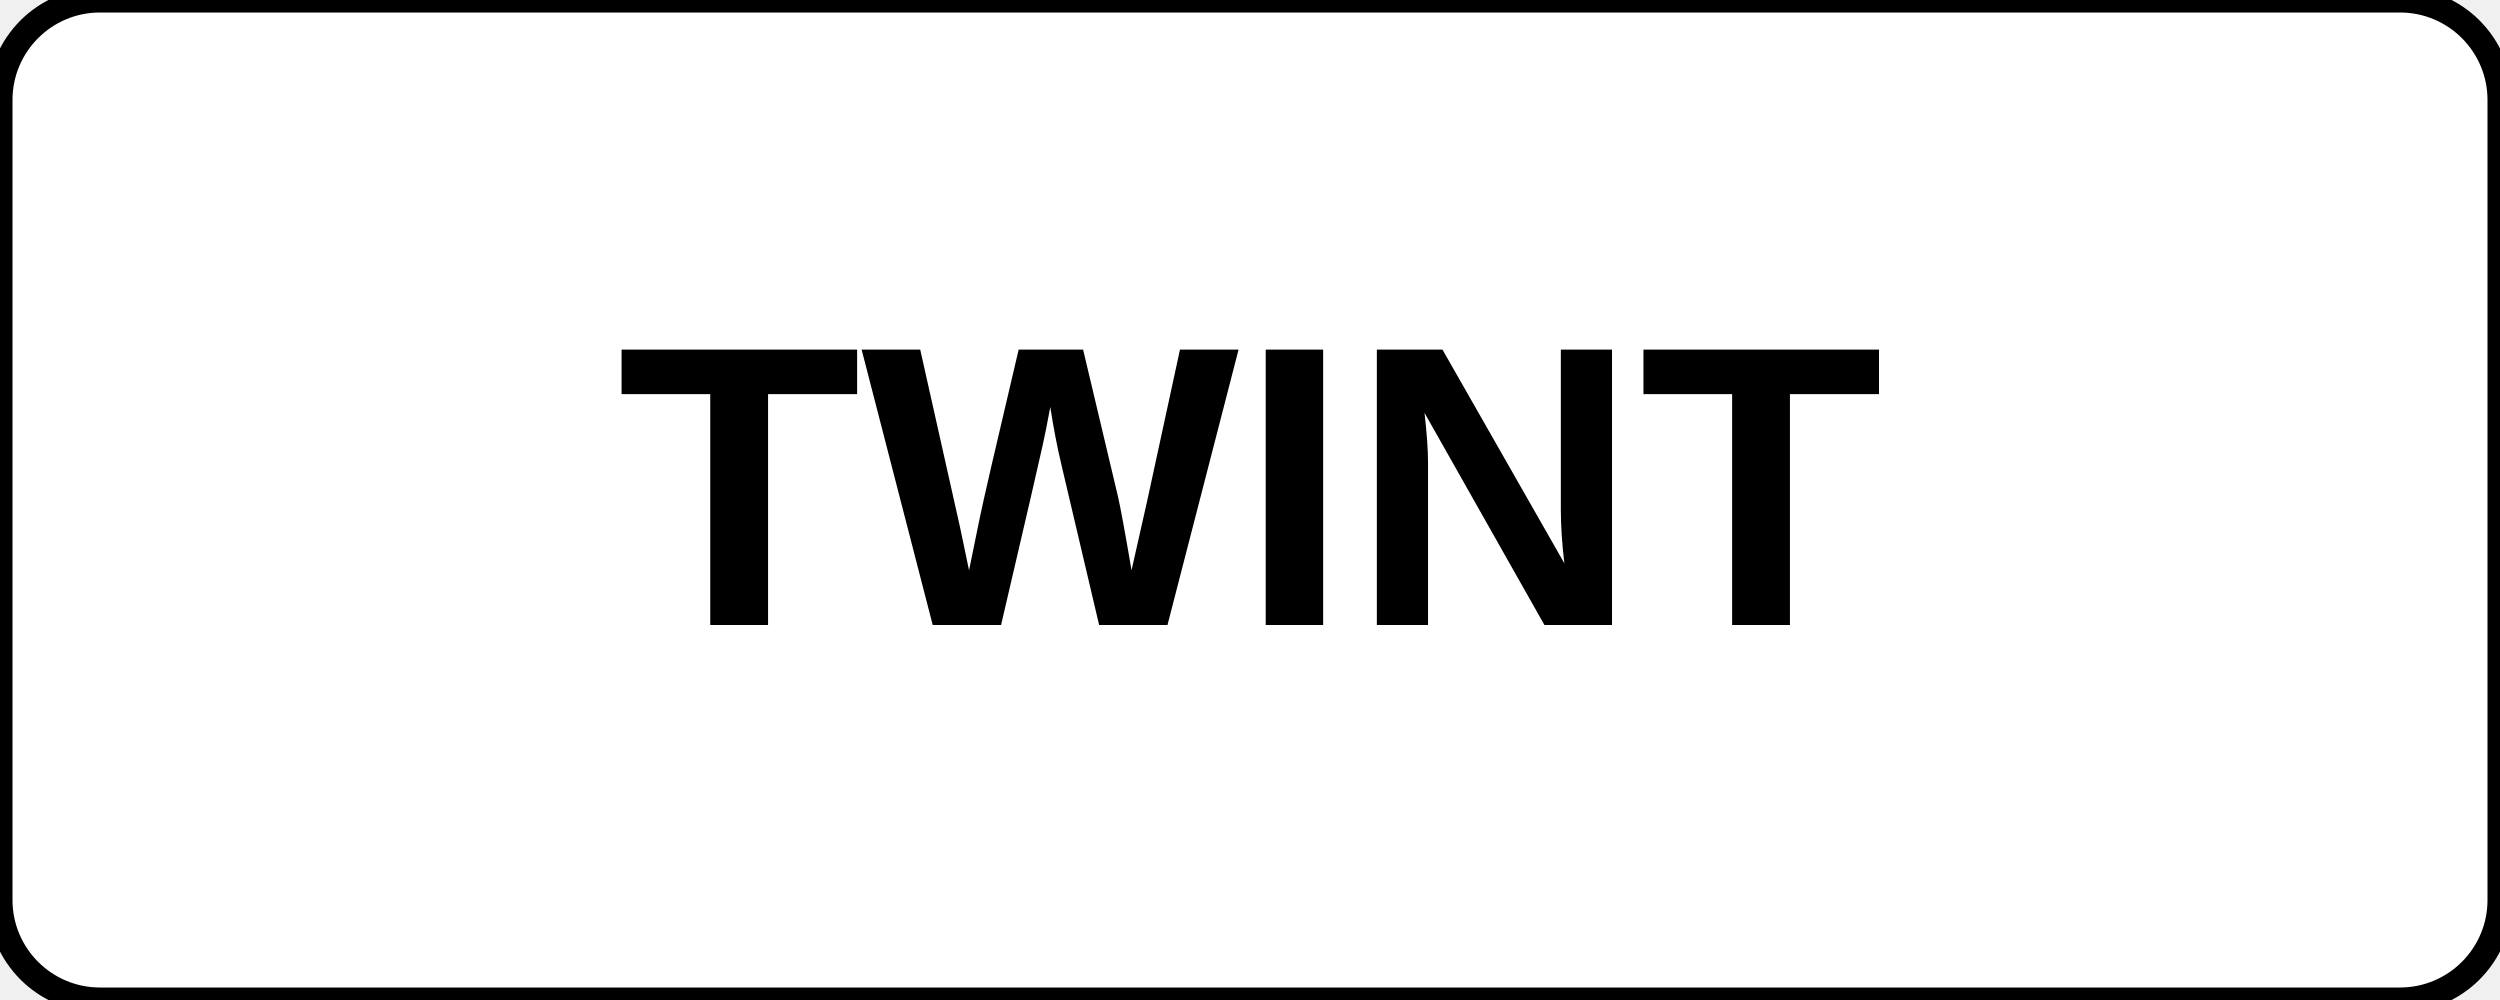
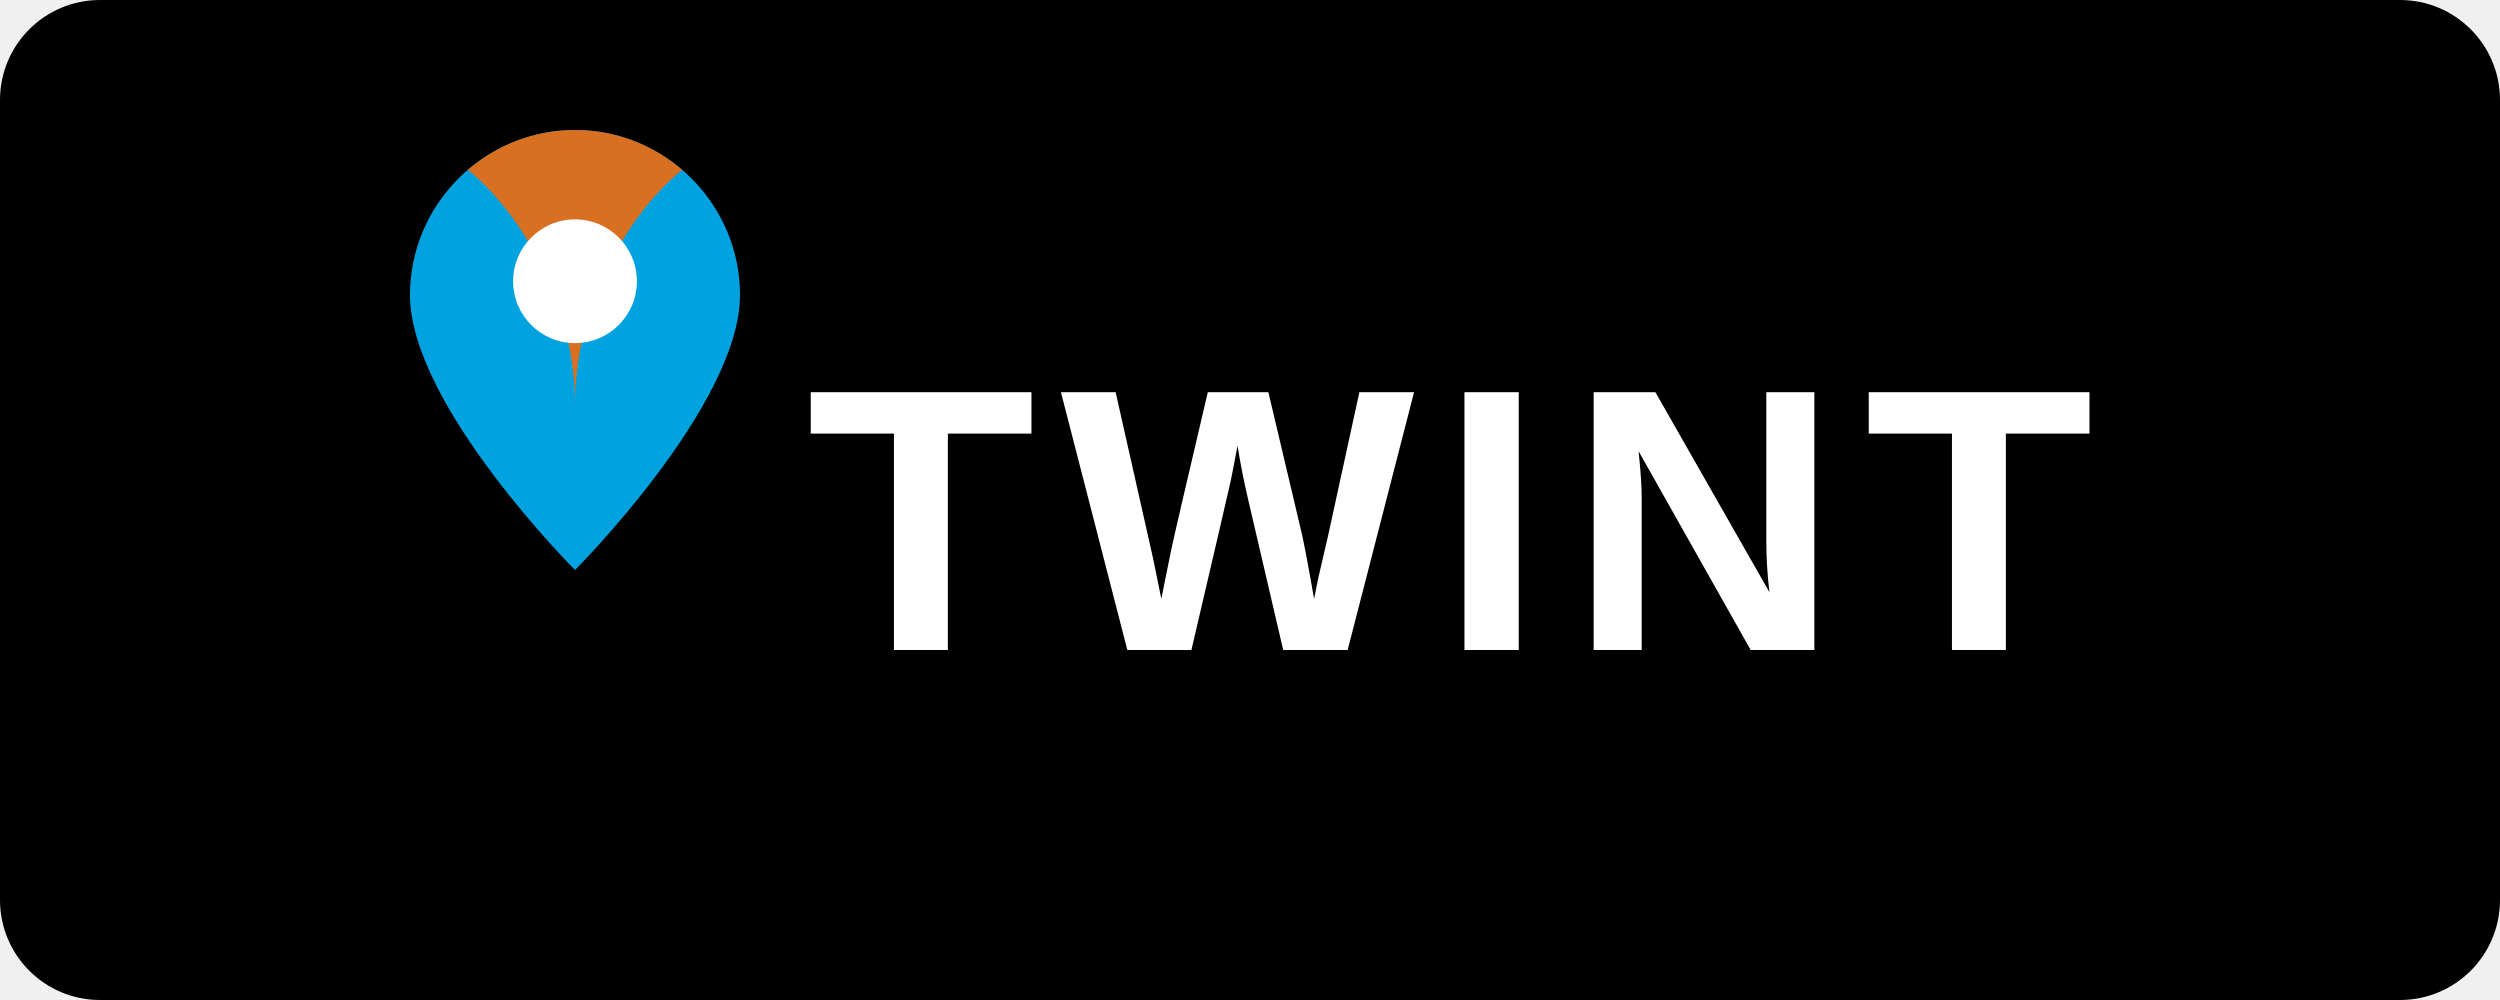
<svg xmlns="http://www.w3.org/2000/svg" viewBox="0 0 100 40" fill="none">
-   <rect width="100" height="40" rx="4" fill="#FFFFFF" stroke="#000000" stroke-width="1" />
-   <text x="50" y="25" font-family="Arial, Helvetica, sans-serif" font-size="16" font-weight="bold" fill="#000000" text-anchor="middle">TWINT</text>
+   <rect width="100" height="40" rx="4" fill="#000000" />
+   <g transform="translate(12, 3) scale(0.55)">
+     <path d="M20 4C13.4 4 8 9.4 8 16c0 8 12 20 12 20s12-12 12-20c0-6.6-5.4-12-12-12z" fill="#00A3E0" />
+     <path d="M20 4c-3 0-5.7 1.1-7.8 2.9C15.5 9.5 20 16 20 24c0-8 4.5-14.5 7.8-17.1C25.7 5.1 23 4 20 4z" fill="#FF6600" opacity="0.85" />
+     <circle cx="20" cy="15" r="4.5" fill="white" />
+   </g>
+   <text x="58" y="26" font-family="Arial, Helvetica, sans-serif" font-size="15" font-weight="bold" fill="#FFFFFF" text-anchor="middle" letter-spacing="1">TWINT</text>
</svg>
